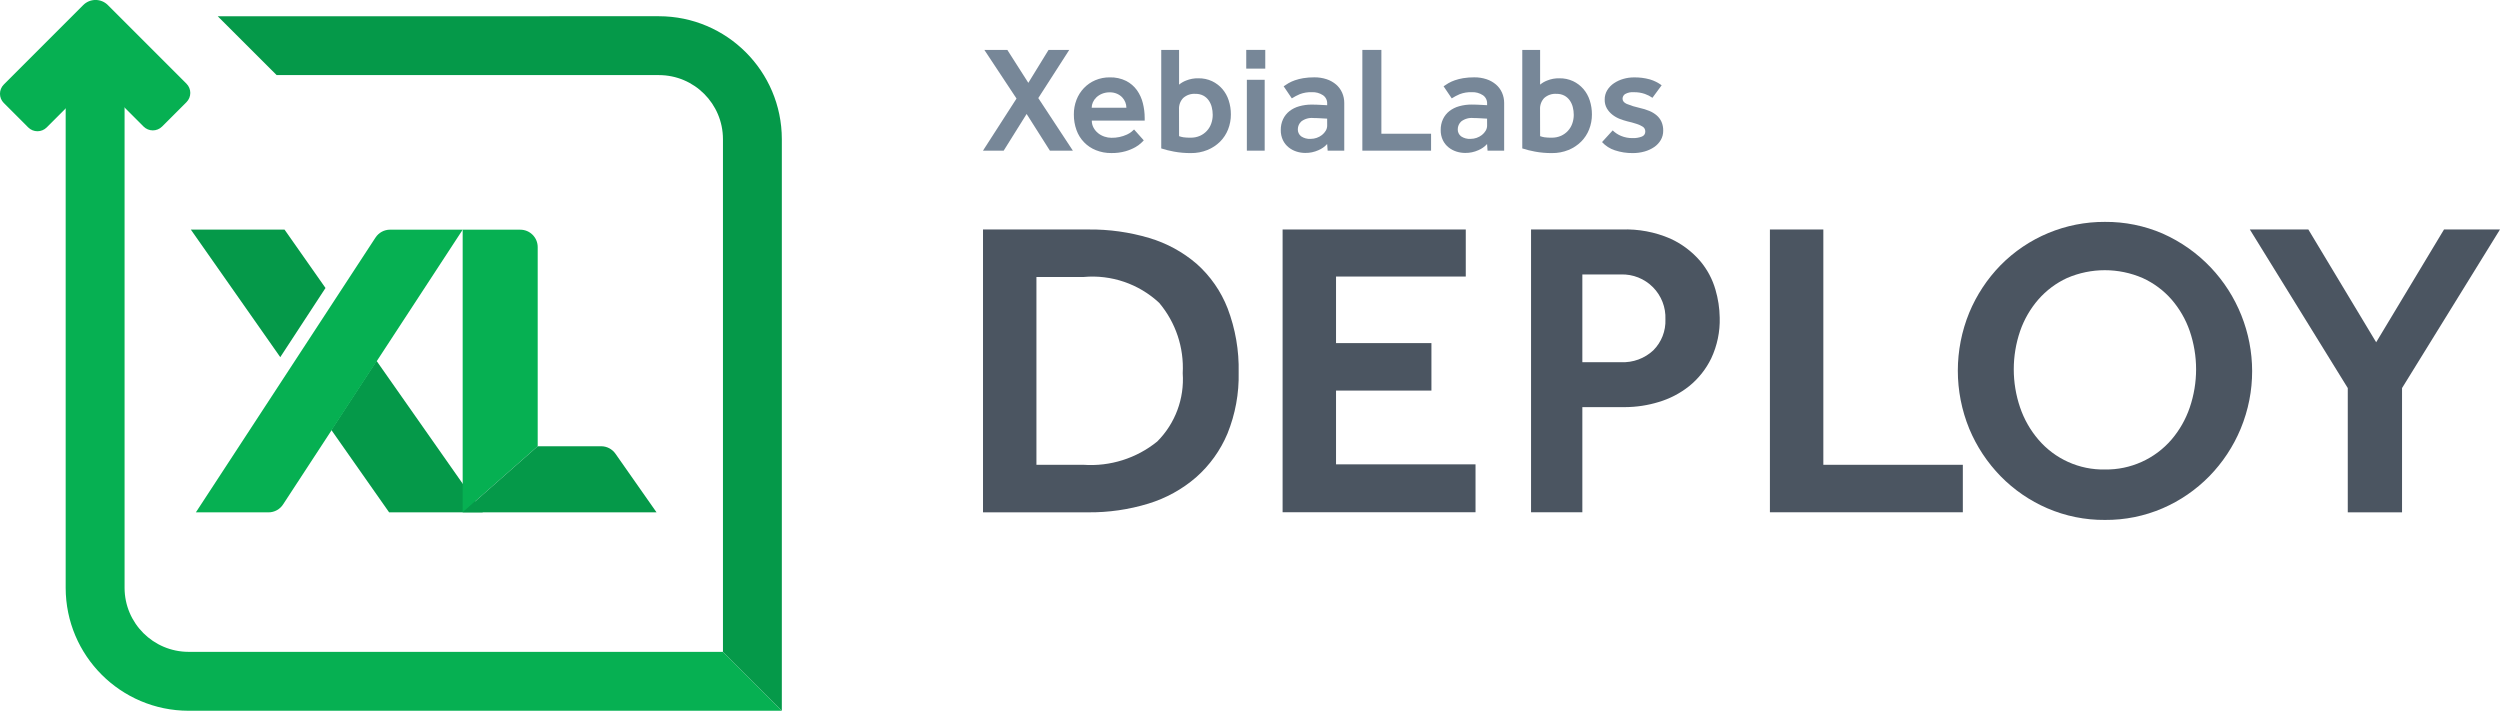
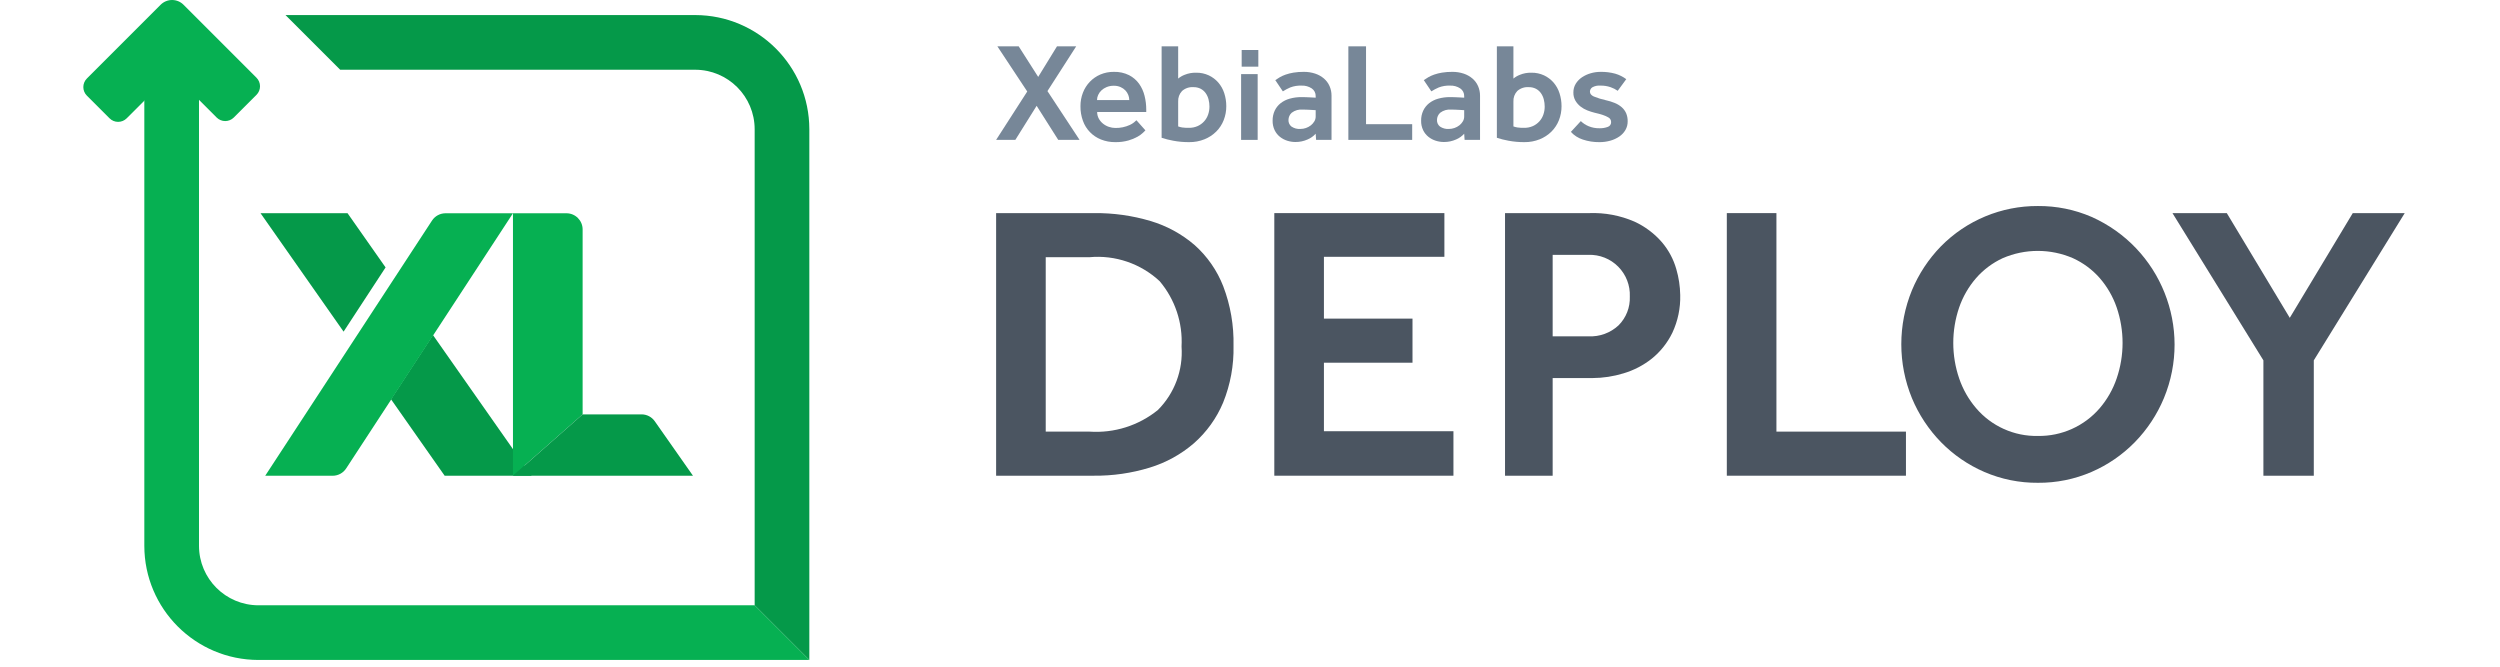
- <svg xmlns="http://www.w3.org/2000/svg" id="Layer_2_copy" data-name="Layer 2 copy" viewBox="0 0 83.571 23.759">
-   <defs>
-     <style>.cls-1{fill:#778798;}.cls-2{fill:#06b052;}.cls-3{fill:#059949;}.cls-4{fill:#4b5561;}</style>
-   </defs>
-   <path class="cls-1" d="M69.624,8.48a.89.89,0,0,0,.28.184.964.964,0,0,0,.386.073.783.783,0,0,0,.308-.05.172.172,0,0,0,.116-.167.186.186,0,0,0-.106-.177A.961.961,0,0,0,70.427,8.263a3.157,3.157,0,0,0-.313-.086,2.181,2.181,0,0,1-.252-.081.952.952,0,0,1-.245-.139.748.748,0,0,1-.187-.212A.569.569,0,0,1,69.357,7.45a.588.588,0,0,1,.086-.316.759.759,0,0,1,.225-.232,1.11,1.11,0,0,1,.313-.144,1.258,1.258,0,0,1,.351-.05,1.88,1.88,0,0,1,.533.066,1.268,1.268,0,0,1,.396.197l-.308.419a1.036,1.036,0,0,0-.252-.129,1.06,1.06,0,0,0-.369-.058.509.509,0,0,0-.295.063.188.188,0,0,0-.083.154q0,.111.139.174a2.583,2.583,0,0,0,.432.134,1.913,1.913,0,0,1,.326.101.903.903,0,0,1,.247.151.623.623,0,0,1,.159.215.717.717,0,0,1,.056.295.606.606,0,0,1-.081.311.728.728,0,0,1-.22.235,1.098,1.098,0,0,1-.323.149,1.411,1.411,0,0,1-.391.053,1.816,1.816,0,0,1-.601-.093,1.001,1.001,0,0,1-.429-.275Z" transform="translate(-15.71464 -4.12063)" />
-   <path class="cls-1" d="M49.695,7.415,48.62,5.789h.768l.702,1.101L50.766,5.789h.692L50.423,7.399,51.579,9.157h-.768l-.778-1.227L49.266,9.157h-.692Z" transform="translate(-15.71464 -4.12063)" />
-   <path class="cls-1" d="M53.949,8.813l-.083.083a.995.995,0,0,1-.197.144,1.529,1.529,0,0,1-.328.136,1.654,1.654,0,0,1-.477.061,1.338,1.338,0,0,1-.515-.096,1.131,1.131,0,0,1-.649-.672,1.494,1.494,0,0,1-.088-.525,1.32,1.32,0,0,1,.088-.487,1.19,1.19,0,0,1,.247-.391,1.159,1.159,0,0,1,.379-.263,1.205,1.205,0,0,1,.487-.096,1.162,1.162,0,0,1,.548.119,1.018,1.018,0,0,1,.361.311,1.277,1.277,0,0,1,.197.434,2.035,2.035,0,0,1,.061.495v.086H52.212a.485.485,0,0,0,.058.237.606.606,0,0,0,.151.182.682.682,0,0,0,.212.116.724.724,0,0,0,.235.04,1.198,1.198,0,0,0,.52-.109.704.704,0,0,0,.149-.091q.058-.048.088-.078Zm-.581-1.091a.501.501,0,0,0-.035-.182.515.515,0,0,0-.104-.164.538.538,0,0,0-.174-.121.583.583,0,0,0-.242-.048.663.663,0,0,0-.26.048.612.612,0,0,0-.189.121.523.523,0,0,0-.116.164.445.445,0,0,0-.04.182Z" transform="translate(-15.71464 -4.12063)" />
-   <path class="cls-1" d="M54.533,5.789h.596V6.95a.815.815,0,0,1,.232-.136A1.022,1.022,0,0,1,55.775,6.738a1.042,1.042,0,0,1,.457.096,1.057,1.057,0,0,1,.341.258,1.098,1.098,0,0,1,.215.384,1.492,1.492,0,0,1,.073.47,1.347,1.347,0,0,1-.094.502,1.198,1.198,0,0,1-.268.409A1.294,1.294,0,0,1,56.078,9.134a1.427,1.427,0,0,1-.555.104,2.987,2.987,0,0,1-.568-.05,3.224,3.224,0,0,1-.422-.106ZM55.129,8.672a.838.838,0,0,0,.146.038,1.588,1.588,0,0,0,.237.013.75.75,0,0,0,.318-.063.712.712,0,0,0,.232-.169.703.703,0,0,0,.144-.245.867.867,0,0,0,.048-.285,1.043,1.043,0,0,0-.033-.263.675.675,0,0,0-.104-.225.52.52,0,0,0-.179-.157.545.545,0,0,0-.26-.058.558.558,0,0,0-.412.139.515.515,0,0,0-.139.381Z" transform="translate(-15.71464 -4.12063)" />
-   <path class="cls-1" d="M57.395,6.788h.596V9.157h-.596Z" transform="translate(-15.71464 -4.12063)" />
-   <path class="cls-1" d="M60.079,8.935a.817.817,0,0,1-.293.207,1.037,1.037,0,0,1-.439.091.958.958,0,0,1-.29-.045.819.819,0,0,1-.263-.139.694.694,0,0,1-.192-.24.759.759,0,0,1-.073-.343.83.83,0,0,1,.076-.361.75.75,0,0,1,.212-.268.94.94,0,0,1,.328-.164,1.522,1.522,0,0,1,.424-.056q.071,0,.157.003t.167.008q.091.005.187.01V7.581a.323.323,0,0,0-.141-.278.62.62,0,0,0-.369-.101,1.033,1.033,0,0,0-.404.066,1.806,1.806,0,0,0-.268.141l-.273-.404q.071-.05.162-.104a1.251,1.251,0,0,1,.212-.096,1.753,1.753,0,0,1,.28-.071,2.188,2.188,0,0,1,.371-.028,1.266,1.266,0,0,1,.412.063.946.946,0,0,1,.316.177.77.77,0,0,1,.202.273.842.842,0,0,1,.071.346V9.157h-.555Zm0-.848q-.091-.005-.177-.01-.071-.005-.149-.008-.078-.003-.134-.003a.571.571,0,0,0-.404.114.354.354,0,0,0-.116.26.286.286,0,0,0,.109.237.509.509,0,0,0,.321.086.615.615,0,0,0,.379-.131.521.521,0,0,0,.124-.141.331.331,0,0,0,.048-.172Z" transform="translate(-15.71464 -4.12063)" />
-   <path class="cls-1" d="M61.256,5.789h.636V8.591H63.553v.566H61.256Z" transform="translate(-15.71464 -4.12063)" />
-   <path class="cls-1" d="M65.425,8.935a.816.816,0,0,1-.293.207,1.037,1.037,0,0,1-.439.091.958.958,0,0,1-.29-.045.819.819,0,0,1-.263-.139.695.695,0,0,1-.192-.24A.759.759,0,0,1,63.875,8.465a.83.83,0,0,1,.076-.361.75.75,0,0,1,.212-.268.941.941,0,0,1,.328-.164,1.522,1.522,0,0,1,.424-.056q.071,0,.157.003t.167.008q.091.005.187.01V7.581a.323.323,0,0,0-.141-.278.62.62,0,0,0-.369-.101,1.033,1.033,0,0,0-.404.066,1.805,1.805,0,0,0-.268.141l-.273-.404q.071-.05.162-.104a1.251,1.251,0,0,1,.212-.096,1.753,1.753,0,0,1,.28-.071,2.188,2.188,0,0,1,.371-.028,1.266,1.266,0,0,1,.411.063.946.946,0,0,1,.316.177.77.77,0,0,1,.202.273.842.842,0,0,1,.071.346V9.157h-.555Zm0-.848q-.091-.005-.177-.01-.071-.005-.149-.008-.078-.003-.134-.003a.571.571,0,0,0-.404.114.354.354,0,0,0-.116.26.286.286,0,0,0,.109.237.509.509,0,0,0,.321.086.615.615,0,0,0,.379-.131.521.521,0,0,0,.124-.141.331.331,0,0,0,.048-.172Z" transform="translate(-15.71464 -4.12063)" />
-   <path class="cls-1" d="M66.602,5.789h.596V6.95A.815.815,0,0,1,67.43,6.814,1.022,1.022,0,0,1,67.844,6.738a1.042,1.042,0,0,1,.457.096,1.057,1.057,0,0,1,.341.258,1.098,1.098,0,0,1,.215.384,1.492,1.492,0,0,1,.073.47,1.347,1.347,0,0,1-.094.502,1.197,1.197,0,0,1-.268.409A1.294,1.294,0,0,1,68.147,9.134a1.427,1.427,0,0,1-.555.104,2.987,2.987,0,0,1-.568-.05,3.224,3.224,0,0,1-.422-.106ZM67.198,8.672a.837.837,0,0,0,.146.038,1.588,1.588,0,0,0,.237.013.75.75,0,0,0,.318-.063.712.712,0,0,0,.232-.169.703.703,0,0,0,.144-.245.867.867,0,0,0,.048-.285,1.043,1.043,0,0,0-.033-.263.676.676,0,0,0-.104-.225.52.52,0,0,0-.179-.157.545.545,0,0,0-.26-.058.558.558,0,0,0-.412.139.515.515,0,0,0-.139.381Z" transform="translate(-15.71464 -4.12063)" />
-   <rect class="cls-1" x="41.66" y="1.668" width="0.636" height="0.626" />
-   <path class="cls-2" d="M16.658,8.38l-.816-.816a.437.437,0,0,1,0-.618l2.655-2.656a.582.582,0,0,1,.823,0L21.948,6.918a.437.437,0,0,1-0.0.618l-.816.816a.437.437,0,0,1-.617-0L18.909,6.746,17.276,8.38A.437.437,0,0,1,16.658,8.38Z" transform="translate(-15.71464 -4.12063)" />
-   <path class="cls-2" d="M39.882,25.911H22.019a2.143,2.143,0,0,1-2.14-2.14V6.439H17.91V23.771a4.113,4.113,0,0,0,4.108,4.109H41.85Z" transform="translate(-15.71464 -4.12063)" />
-   <polygon class="cls-3" points="16.139 17.127 12.587 12.062 11.076 14.373 13.008 17.127 16.139 17.127" />
-   <path class="cls-2" d="M28.754,11.798a.582.582,0,0,0-.487.264L22.262,21.248h2.427a.582.582,0,0,0,.493-.272l6-9.178Z" transform="translate(-15.71464 -4.12063)" />
-   <path class="cls-2" d="M33.689,19.038v-6.657a.582.582,0,0,0-.582-.582H31.181v9.45Z" transform="translate(-15.71464 -4.12063)" />
-   <path class="cls-3" d="M36.287,19.286a.582.582,0,0,0-.477-.248H33.689l-2.508,2.21V21.248H37.662Z" transform="translate(-15.71464 -4.12063)" />
-   <polygon class="cls-3" points="9.512 7.676 6.38 7.676 9.369 11.939 10.881 9.627 9.512 7.676" />
-   <path class="cls-3" d="M37.742,4.663l-14.749.001L24.962,6.631H37.742a2.143,2.143,0,0,1,2.14,2.14V25.911l1.968,1.968V8.772A4.113,4.113,0,0,0,37.742,4.663Z" transform="translate(-15.71464 -4.12063)" />
-   <path class="cls-4" d="M48.575,11.792h3.529a6.871,6.871,0,0,1,2.027.284,4.316,4.316,0,0,1,1.587.865,3.871,3.871,0,0,1,1.034,1.488,5.667,5.667,0,0,1,.369,2.14,5.147,5.147,0,0,1-.375,2.048,4.022,4.022,0,0,1-1.049,1.46,4.402,4.402,0,0,1-1.594.879,6.659,6.659,0,0,1-2.013.291H48.575Zm3.359,7.866a3.526,3.526,0,0,0,2.466-.779,2.941,2.941,0,0,0,.851-2.282,3.363,3.363,0,0,0-.787-2.353,3.271,3.271,0,0,0-2.53-.864H50.361v6.279Z" transform="translate(-15.71464 -4.12063)" />
-   <path class="cls-4" d="M58.59,11.792h6.123v1.573h-4.337v2.225h3.189v1.587H60.376v2.466h4.663v1.601H58.59Z" transform="translate(-15.71464 -4.12063)" />
-   <path class="cls-4" d="M66.895,11.792h3.033a3.737,3.737,0,0,1,1.623.305,2.917,2.917,0,0,1,.999.751,2.587,2.587,0,0,1,.51.957,3.515,3.515,0,0,1,.142.935,3.009,3.009,0,0,1-.284,1.361,2.728,2.728,0,0,1-.737.928,3.014,3.014,0,0,1-1.021.531,3.879,3.879,0,0,1-1.119.17H68.61v3.515H66.895Zm3.004,4.436a1.479,1.479,0,0,0,1.084-.397,1.386,1.386,0,0,0,.404-1.034,1.443,1.443,0,0,0-1.488-1.502H68.61v2.934Z" transform="translate(-15.71464 -4.12063)" />
-   <path class="cls-4" d="M74.88,11.792h1.786v7.866h4.663v1.587H74.88Z" transform="translate(-15.71464 -4.12063)" />
-   <path class="cls-4" d="M86.08,21.501a4.767,4.767,0,0,1-1.928-.39,4.907,4.907,0,0,1-1.559-1.07,5.047,5.047,0,0,1-1.049-1.587,5.12,5.12,0,0,1,0-3.883,5.031,5.031,0,0,1,1.042-1.58,4.864,4.864,0,0,1,3.494-1.453,4.77,4.77,0,0,1,1.928.39,5.034,5.034,0,0,1,2.608,6.527,5.041,5.041,0,0,1-1.049,1.587,4.909,4.909,0,0,1-1.559,1.07A4.77,4.77,0,0,1,86.08,21.501Zm0-1.686a2.877,2.877,0,0,0,2.225-1,3.268,3.268,0,0,0,.609-1.07,3.953,3.953,0,0,0,0-2.558,3.211,3.211,0,0,0-.609-1.056,2.866,2.866,0,0,0-.964-.716,3.184,3.184,0,0,0-2.53,0,2.878,2.878,0,0,0-.957.716,3.212,3.212,0,0,0-.61,1.056,3.958,3.958,0,0,0,0,2.558,3.268,3.268,0,0,0,.61,1.07,2.848,2.848,0,0,0,2.225 1Z" transform="translate(-15.71464 -4.12063)" />
-   <path class="cls-4" d="M94.197,17.093l-3.274-5.301H92.879l2.267,3.77,2.268-3.77h1.871l-3.274,5.301v4.153H94.197Z" transform="translate(-15.71464 -4.12063)" />
+ <svg xmlns="http://www.w3.org/2000/svg" width="300px" height="80px" viewBox="0 0 300 80" version="1.1">
+   <defs />
+   <g id="xld-2color-mark-300" stroke="none" stroke-width="1" fill="none" fill-rule="evenodd">
+     <g id="xld-2color-mark-115x32@1,5x" transform="translate(10, 0)" fill-rule="nonzero">
+       <path d="M179.698,14.532 C179.968,14.794 180.285,15.002 180.633,15.146 C181.041,15.315 181.479,15.398 181.92,15.39 C182.27,15.403 182.619,15.346 182.947,15.222 C183.183,15.141 183.34,14.916 183.334,14.666 C183.346,14.417 183.206,14.184 182.981,14.077 C182.788,13.967 182.585,13.876 182.375,13.808 C182.032,13.695 181.683,13.599 181.331,13.522 C181.045,13.449 180.764,13.359 180.49,13.252 C180.196,13.139 179.921,12.983 179.673,12.79 C179.423,12.596 179.211,12.356 179.05,12.083 C178.881,11.783 178.797,11.442 178.806,11.098 C178.8,10.727 178.899,10.362 179.092,10.046 C179.284,9.737 179.539,9.473 179.841,9.272 C180.162,9.058 180.514,8.896 180.885,8.792 C181.265,8.681 181.659,8.624 182.055,8.624 C182.654,8.611 183.252,8.685 183.831,8.842 C184.306,8.982 184.754,9.204 185.152,9.499 L184.125,10.896 C183.866,10.715 183.583,10.571 183.284,10.467 C182.889,10.33 182.473,10.264 182.055,10.273 C181.713,10.242 181.369,10.315 181.07,10.484 C180.899,10.598 180.795,10.791 180.792,10.997 C180.792,11.244 180.947,11.437 181.255,11.578 C181.721,11.768 182.203,11.917 182.695,12.024 C183.066,12.103 183.429,12.216 183.78,12.36 C184.08,12.483 184.359,12.654 184.605,12.865 C184.831,13.063 185.012,13.307 185.135,13.581 C185.266,13.892 185.329,14.228 185.32,14.565 C185.325,14.928 185.232,15.286 185.051,15.601 C184.868,15.913 184.618,16.18 184.319,16.383 C183.989,16.606 183.625,16.774 183.242,16.88 C182.817,17 182.378,17.059 181.937,17.057 C181.257,17.066 180.579,16.961 179.934,16.745 C179.386,16.568 178.893,16.252 178.503,15.828 L179.698,14.532 Z" id="Shape" fill="#778798" />
+       <polygon id="Shape" fill="#778798" points="113.269 10.98 109.685 5.56 112.243 5.56 114.583 9.229 116.838 5.56 119.144 5.56 115.693 10.93 119.548 16.787 116.989 16.787 114.397 12.697 111.839 16.787 109.533 16.787" />
+       <path d="M127.449,15.642 L127.171,15.92 C126.973,16.106 126.753,16.268 126.515,16.4 C126.169,16.593 125.802,16.746 125.421,16.854 C124.903,16.999 124.367,17.067 123.83,17.056 C123.242,17.064 122.659,16.955 122.114,16.737 C121.104,16.337 120.315,15.521 119.951,14.498 C119.748,13.937 119.648,13.344 119.656,12.747 C119.651,12.192 119.751,11.641 119.951,11.123 C120.137,10.638 120.418,10.195 120.775,9.819 C121.133,9.445 121.562,9.148 122.037,8.943 C122.551,8.725 123.104,8.616 123.662,8.623 C124.294,8.604 124.921,8.74 125.488,9.019 C125.966,9.264 126.378,9.619 126.692,10.054 C127,10.491 127.222,10.982 127.348,11.502 C127.483,12.041 127.551,12.595 127.55,13.151 L127.55,13.437 L121.659,13.437 C121.655,13.713 121.721,13.986 121.853,14.229 C121.979,14.462 122.151,14.668 122.357,14.834 C122.568,15.005 122.808,15.136 123.064,15.222 C123.316,15.309 123.58,15.355 123.847,15.356 C124.445,15.367 125.037,15.243 125.581,14.994 C125.758,14.914 125.925,14.813 126.077,14.691 C126.206,14.585 126.305,14.498 126.372,14.43 L127.449,15.642 Z M125.514,12.007 C125.512,11.799 125.472,11.594 125.396,11.401 C125.316,11.198 125.199,11.013 125.051,10.854 C124.886,10.682 124.688,10.544 124.47,10.45 C124.215,10.339 123.94,10.285 123.662,10.29 C123.365,10.284 123.07,10.339 122.795,10.45 C122.561,10.544 122.347,10.681 122.164,10.854 C122.001,11.009 121.869,11.195 121.777,11.401 C121.689,11.591 121.644,11.798 121.642,12.007 L125.514,12.007 Z" id="Shape" fill="#778798" />
+       <path d="M129.394,5.56 L131.38,5.56 L131.38,9.431 C131.611,9.238 131.873,9.084 132.154,8.977 C132.592,8.798 133.062,8.712 133.535,8.725 C134.06,8.715 134.581,8.824 135.058,9.045 C135.491,9.25 135.878,9.542 136.194,9.903 C136.516,10.277 136.76,10.712 136.91,11.182 C137.074,11.688 137.157,12.216 137.154,12.748 C137.158,13.321 137.052,13.889 136.842,14.422 C136.642,14.933 136.338,15.398 135.95,15.786 C135.547,16.184 135.069,16.498 134.545,16.711 C133.957,16.948 133.327,17.066 132.693,17.056 C132.058,17.061 131.424,17.004 130.799,16.888 C130.323,16.802 129.854,16.684 129.394,16.535 L129.394,5.56 Z M131.38,15.171 C131.539,15.228 131.702,15.27 131.868,15.297 C132.131,15.331 132.395,15.345 132.66,15.34 C133.024,15.348 133.386,15.276 133.72,15.129 C134.014,14.996 134.277,14.804 134.494,14.565 C134.708,14.329 134.871,14.051 134.974,13.749 C135.08,13.443 135.134,13.122 135.134,12.798 C135.135,12.503 135.098,12.209 135.024,11.923 C134.956,11.654 134.839,11.4 134.679,11.174 C134.523,10.956 134.318,10.777 134.082,10.652 C133.813,10.517 133.515,10.45 133.215,10.458 C132.714,10.421 132.219,10.588 131.843,10.921 C131.521,11.264 131.354,11.723 131.38,12.192 L131.38,15.171 Z" id="Shape" fill="#778798" />
+       <polygon id="Shape" fill="#778798" points="138.933 8.893 140.919 8.893 140.919 16.787 138.933 16.787" />
+       <path d="M147.881,16.046 C147.611,16.346 147.278,16.582 146.905,16.737 C146.445,16.943 145.945,17.047 145.441,17.04 C145.112,17.039 144.786,16.988 144.473,16.888 C144.155,16.788 143.859,16.632 143.597,16.425 C143.327,16.21 143.109,15.937 142.958,15.626 C142.788,15.268 142.705,14.876 142.714,14.481 C142.707,14.066 142.793,13.655 142.966,13.278 C143.13,12.93 143.372,12.625 143.673,12.386 C143.998,12.133 144.37,11.947 144.767,11.839 C145.227,11.711 145.703,11.648 146.181,11.653 C146.338,11.653 146.512,11.656 146.703,11.662 C146.894,11.667 147.079,11.676 147.258,11.687 C147.46,11.698 147.668,11.71 147.881,11.721 L147.881,11.536 C147.893,11.167 147.715,10.817 147.41,10.61 C147.046,10.371 146.616,10.253 146.181,10.273 C145.722,10.255 145.264,10.33 144.834,10.492 C144.524,10.624 144.226,10.781 143.942,10.963 L143.034,9.616 C143.19,9.504 143.37,9.389 143.572,9.271 C143.797,9.143 144.034,9.036 144.279,8.951 C144.583,8.847 144.896,8.768 145.213,8.716 C145.622,8.65 146.036,8.619 146.45,8.623 C146.916,8.617 147.379,8.688 147.822,8.834 C148.207,8.96 148.565,9.16 148.874,9.423 C149.163,9.672 149.393,9.982 149.547,10.332 C149.706,10.695 149.787,11.088 149.783,11.485 L149.783,16.787 L147.931,16.787 L147.881,16.046 Z M147.881,13.219 C147.679,13.208 147.483,13.196 147.292,13.185 C147.135,13.174 146.969,13.166 146.796,13.16 C146.621,13.154 146.473,13.151 146.349,13.151 C145.869,13.102 145.387,13.237 145.003,13.53 C144.758,13.752 144.618,14.067 144.616,14.397 C144.602,14.704 144.736,14.998 144.977,15.188 C145.292,15.4 145.668,15.501 146.046,15.474 C146.504,15.473 146.949,15.319 147.309,15.037 C147.474,14.906 147.613,14.746 147.721,14.565 C147.826,14.393 147.881,14.195 147.881,13.993 L147.881,13.219 Z" id="Shape" fill="#778798" />
+       <polygon id="Shape" fill="#778798" points="151.803 5.56 153.924 5.56 153.924 14.902 159.462 14.902 159.462 16.787 151.803 16.787" />
+       <path d="M165.702,16.046 C165.432,16.346 165.098,16.582 164.726,16.737 C164.265,16.943 163.766,17.047 163.261,17.04 C162.933,17.039 162.606,16.988 162.293,16.888 C161.976,16.788 161.679,16.632 161.418,16.425 C161.148,16.21 160.929,15.937 160.778,15.626 C160.609,15.269 160.525,14.877 160.535,14.481 C160.527,14.066 160.614,13.655 160.787,13.278 C160.951,12.93 161.193,12.625 161.494,12.386 C161.819,12.133 162.191,11.948 162.588,11.839 C163.048,11.711 163.524,11.648 164.002,11.653 C164.159,11.653 164.333,11.656 164.524,11.662 C164.714,11.668 164.899,11.676 165.079,11.687 C165.281,11.698 165.489,11.71 165.702,11.721 L165.702,11.536 C165.714,11.167 165.536,10.817 165.231,10.61 C164.867,10.371 164.437,10.253 164.002,10.273 C163.543,10.255 163.085,10.33 162.655,10.492 C162.345,10.624 162.047,10.781 161.763,10.963 L160.854,9.616 C161.011,9.504 161.191,9.389 161.393,9.271 C161.618,9.143 161.854,9.036 162.099,8.951 C162.404,8.847 162.716,8.768 163.034,8.716 C163.443,8.65 163.857,8.619 164.271,8.623 C164.737,8.617 165.2,8.688 165.643,8.834 C166.028,8.96 166.385,9.16 166.695,9.423 C166.984,9.672 167.214,9.982 167.368,10.332 C167.527,10.695 167.607,11.088 167.604,11.485 L167.604,16.787 L165.752,16.787 L165.702,16.046 Z M165.702,13.219 C165.5,13.208 165.303,13.196 165.113,13.185 C164.955,13.174 164.79,13.166 164.616,13.16 C164.442,13.154 164.293,13.151 164.17,13.151 C163.689,13.102 163.208,13.237 162.823,13.53 C162.579,13.752 162.438,14.067 162.437,14.397 C162.423,14.704 162.557,14.998 162.798,15.188 C163.113,15.4 163.489,15.501 163.867,15.474 C164.325,15.473 164.769,15.319 165.13,15.037 C165.294,14.906 165.434,14.746 165.542,14.565 C165.647,14.393 165.702,14.195 165.702,13.993 L165.702,13.219 Z" id="Shape" fill="#778798" />
+       <path d="M169.624,5.56 L171.61,5.56 L171.61,9.431 C171.841,9.238 172.103,9.084 172.385,8.977 C172.822,8.798 173.292,8.712 173.765,8.725 C174.29,8.715 174.811,8.824 175.288,9.045 C175.721,9.25 176.108,9.542 176.424,9.903 C176.746,10.277 176.99,10.712 177.139,11.182 C177.304,11.688 177.387,12.216 177.384,12.748 C177.388,13.321 177.282,13.889 177.072,14.422 C176.872,14.933 176.568,15.398 176.18,15.786 C175.777,16.184 175.299,16.498 174.775,16.711 C174.187,16.948 173.557,17.066 172.923,17.056 C172.288,17.061 171.654,17.004 171.029,16.888 C170.553,16.802 170.084,16.684 169.624,16.535 L169.624,5.56 Z M171.61,15.171 C171.769,15.228 171.932,15.27 172.098,15.297 C172.361,15.331 172.625,15.345 172.89,15.34 C173.254,15.348 173.616,15.276 173.95,15.129 C174.244,14.996 174.507,14.804 174.724,14.565 C174.938,14.329 175.101,14.051 175.204,13.749 C175.31,13.443 175.364,13.122 175.364,12.798 C175.365,12.503 175.328,12.209 175.254,11.923 C175.186,11.654 175.069,11.4 174.909,11.174 C174.753,10.956 174.548,10.777 174.312,10.652 C174.043,10.517 173.745,10.45 173.445,10.458 C172.944,10.421 172.449,10.588 172.073,10.921 C171.751,11.264 171.584,11.723 171.61,12.192 L171.61,15.171 Z" id="Shape" fill="#778798" />
+       <rect id="Rectangle-path" fill="#778798" x="139" y="6" width="2" height="2" />
+       <path d="M3.145,14.197 L0.426,11.479 C-0.142,10.91 -0.142,9.989 0.426,9.42 L9.277,0.569 C9.641,0.205 10.135,3.09252536e-05 10.65,3.09252536e-05 C11.164,3.09252536e-05 11.658,0.205 12.022,0.569 L20.777,9.325 C21.05,9.598 21.203,9.968 21.203,10.354 C21.203,10.74 21.05,11.11 20.777,11.383 L18.056,14.102 C17.488,14.67 16.566,14.67 15.998,14.102 L10.649,8.752 L5.203,14.198 C4.635,14.766 3.713,14.766 3.145,14.197 Z" id="Shape" fill="#06B052" />
+       <path d="M80.559,72.635 L21.014,72.635 C17.075,72.63 13.884,69.439 13.88,65.501 L13.88,7.729 L7.319,7.729 L7.319,65.501 C7.328,73.061 13.454,79.187 21.014,79.196 L87.12,79.196 L80.559,72.635 Z" id="Shape" fill="#06B052" />
+       <polygon id="Shape" fill="#059949" points="53.797 57.09 41.957 40.207 36.92 47.91 43.36 57.09" />
+       <path d="M43.465,25.592 C42.81,25.592 42.199,25.922 41.841,26.471 L21.825,57.091 L29.915,57.091 C30.582,57.091 31.202,56.749 31.557,56.184 L51.556,25.592 L43.465,25.592 Z" id="Shape" fill="#06B052" />
+       <path d="M59.915,49.724 L59.915,27.532 C59.915,26.461 59.046,25.592 57.974,25.592 L51.556,25.592 L51.556,57.091 L59.915,49.724 Z" id="Shape" fill="#06B052" />
+       <path d="M68.573,50.551 C68.21,50.033 67.617,49.724 66.984,49.724 L59.915,49.724 L51.556,57.091 L51.556,57.091 L73.159,57.091 L68.573,50.551 Z" id="Shape" fill="#059949" />
+       <polygon id="Shape" fill="#059949" points="31.707 25.587 21.267 25.587 31.23 39.797 36.27 32.09" />
+       <path d="M73.425,1.808 L24.262,1.81 L30.823,8.369 L73.425,8.369 C77.363,8.374 80.554,11.565 80.559,15.503 L80.559,72.635 L87.12,79.196 L87.12,15.503 C87.111,7.944 80.985,1.817 73.425,1.808 Z" id="Shape" fill="#059949" />
+       <path d="M109.534,25.573 L121.299,25.573 C123.585,25.549 125.862,25.867 128.054,26.518 C130.001,27.094 131.805,28.076 133.345,29.4 C134.871,30.757 136.053,32.458 136.793,34.361 C137.659,36.637 138.076,39.06 138.022,41.494 C138.075,43.831 137.649,46.154 136.771,48.321 C135.988,50.186 134.792,51.85 133.275,53.187 C131.727,54.523 129.916,55.521 127.96,56.116 C125.786,56.781 123.524,57.107 121.251,57.085 L109.534,57.085 L109.534,25.573 Z M120.731,51.794 C123.701,52 126.639,51.072 128.951,49.196 C130.951,47.189 131.984,44.415 131.786,41.589 C131.943,38.736 131.005,35.931 129.163,33.746 C126.891,31.628 123.824,30.58 120.731,30.865 L115.487,30.865 L115.487,51.794 L120.731,51.794 Z" id="Shape" fill="#4B5561" />
+       <polygon id="Shape" fill="#4B5561" points="142.917 25.573 163.327 25.573 163.327 30.817 148.871 30.817 148.871 38.234 159.5 38.234 159.5 43.525 148.871 43.525 148.871 51.747 164.413 51.747 164.413 57.085 142.917 57.085" />
+       <path d="M170.603,25.573 L180.713,25.573 C182.569,25.504 184.417,25.851 186.122,26.589 C187.4,27.173 188.536,28.027 189.452,29.092 C190.238,30.023 190.818,31.11 191.153,32.282 C191.45,33.295 191.61,34.344 191.627,35.4 C191.669,36.965 191.345,38.518 190.681,39.935 C190.099,41.134 189.26,42.191 188.225,43.03 C187.215,43.833 186.06,44.435 184.822,44.801 C183.613,45.172 182.356,45.363 181.091,45.368 L176.319,45.368 L176.319,57.085 L170.603,57.085 L170.603,25.573 Z M180.617,40.36 C181.951,40.427 183.256,39.95 184.232,39.037 C185.142,38.126 185.63,36.876 185.578,35.589 C185.634,34.253 185.131,32.954 184.189,32.003 C183.248,31.053 181.954,30.538 180.617,30.581 L176.319,30.581 L176.319,40.36 L180.617,40.36 Z" id="Shape" fill="#4B5561" />
+       <polygon id="Shape" fill="#4B5561" points="197.218 25.573 203.171 25.573 203.171 51.794 218.714 51.794 218.714 57.085 197.218 57.085" />
+       <path d="M234.551,57.935 C232.342,57.953 230.154,57.511 228.126,56.636 C226.178,55.795 224.413,54.584 222.928,53.069 C221.438,51.543 220.252,49.747 219.432,47.778 C217.732,43.63 217.732,38.98 219.432,34.833 C220.246,32.873 221.425,31.086 222.905,29.565 C225.974,26.445 230.174,24.699 234.551,24.723 C236.76,24.705 238.948,25.147 240.976,26.022 C249.294,29.717 253.15,39.368 249.669,47.778 C248.85,49.747 247.663,51.543 246.172,53.069 C244.688,54.583 242.923,55.795 240.976,56.636 C238.948,57.511 236.76,57.953 234.551,57.935 Z M234.551,52.314 C237.395,52.358 240.112,51.138 241.968,48.982 C242.865,47.933 243.554,46.722 243.999,45.415 C244.945,42.651 244.945,39.651 243.999,36.887 C243.553,35.595 242.864,34.401 241.968,33.368 C241.078,32.355 239.982,31.542 238.755,30.982 C236.065,29.818 233.012,29.818 230.322,30.982 C229.104,31.546 228.018,32.358 227.134,33.368 C226.238,34.401 225.548,35.595 225.101,36.887 C224.157,39.652 224.157,42.651 225.101,45.415 C225.547,46.722 226.236,47.933 227.134,48.982 C228.981,51.149 231.704,52.372 234.551,52.314 L234.551,52.314 Z" id="Shape" fill="#4B5561" />
+       <polygon id="Shape" fill="#4B5561" points="261.608 43.242 250.695 25.572 257.215 25.572 264.773 38.14 272.333 25.572 278.569 25.572 267.656 43.242 267.656 57.085 261.608 57.085" />
+     </g>
+   </g>
</svg>
